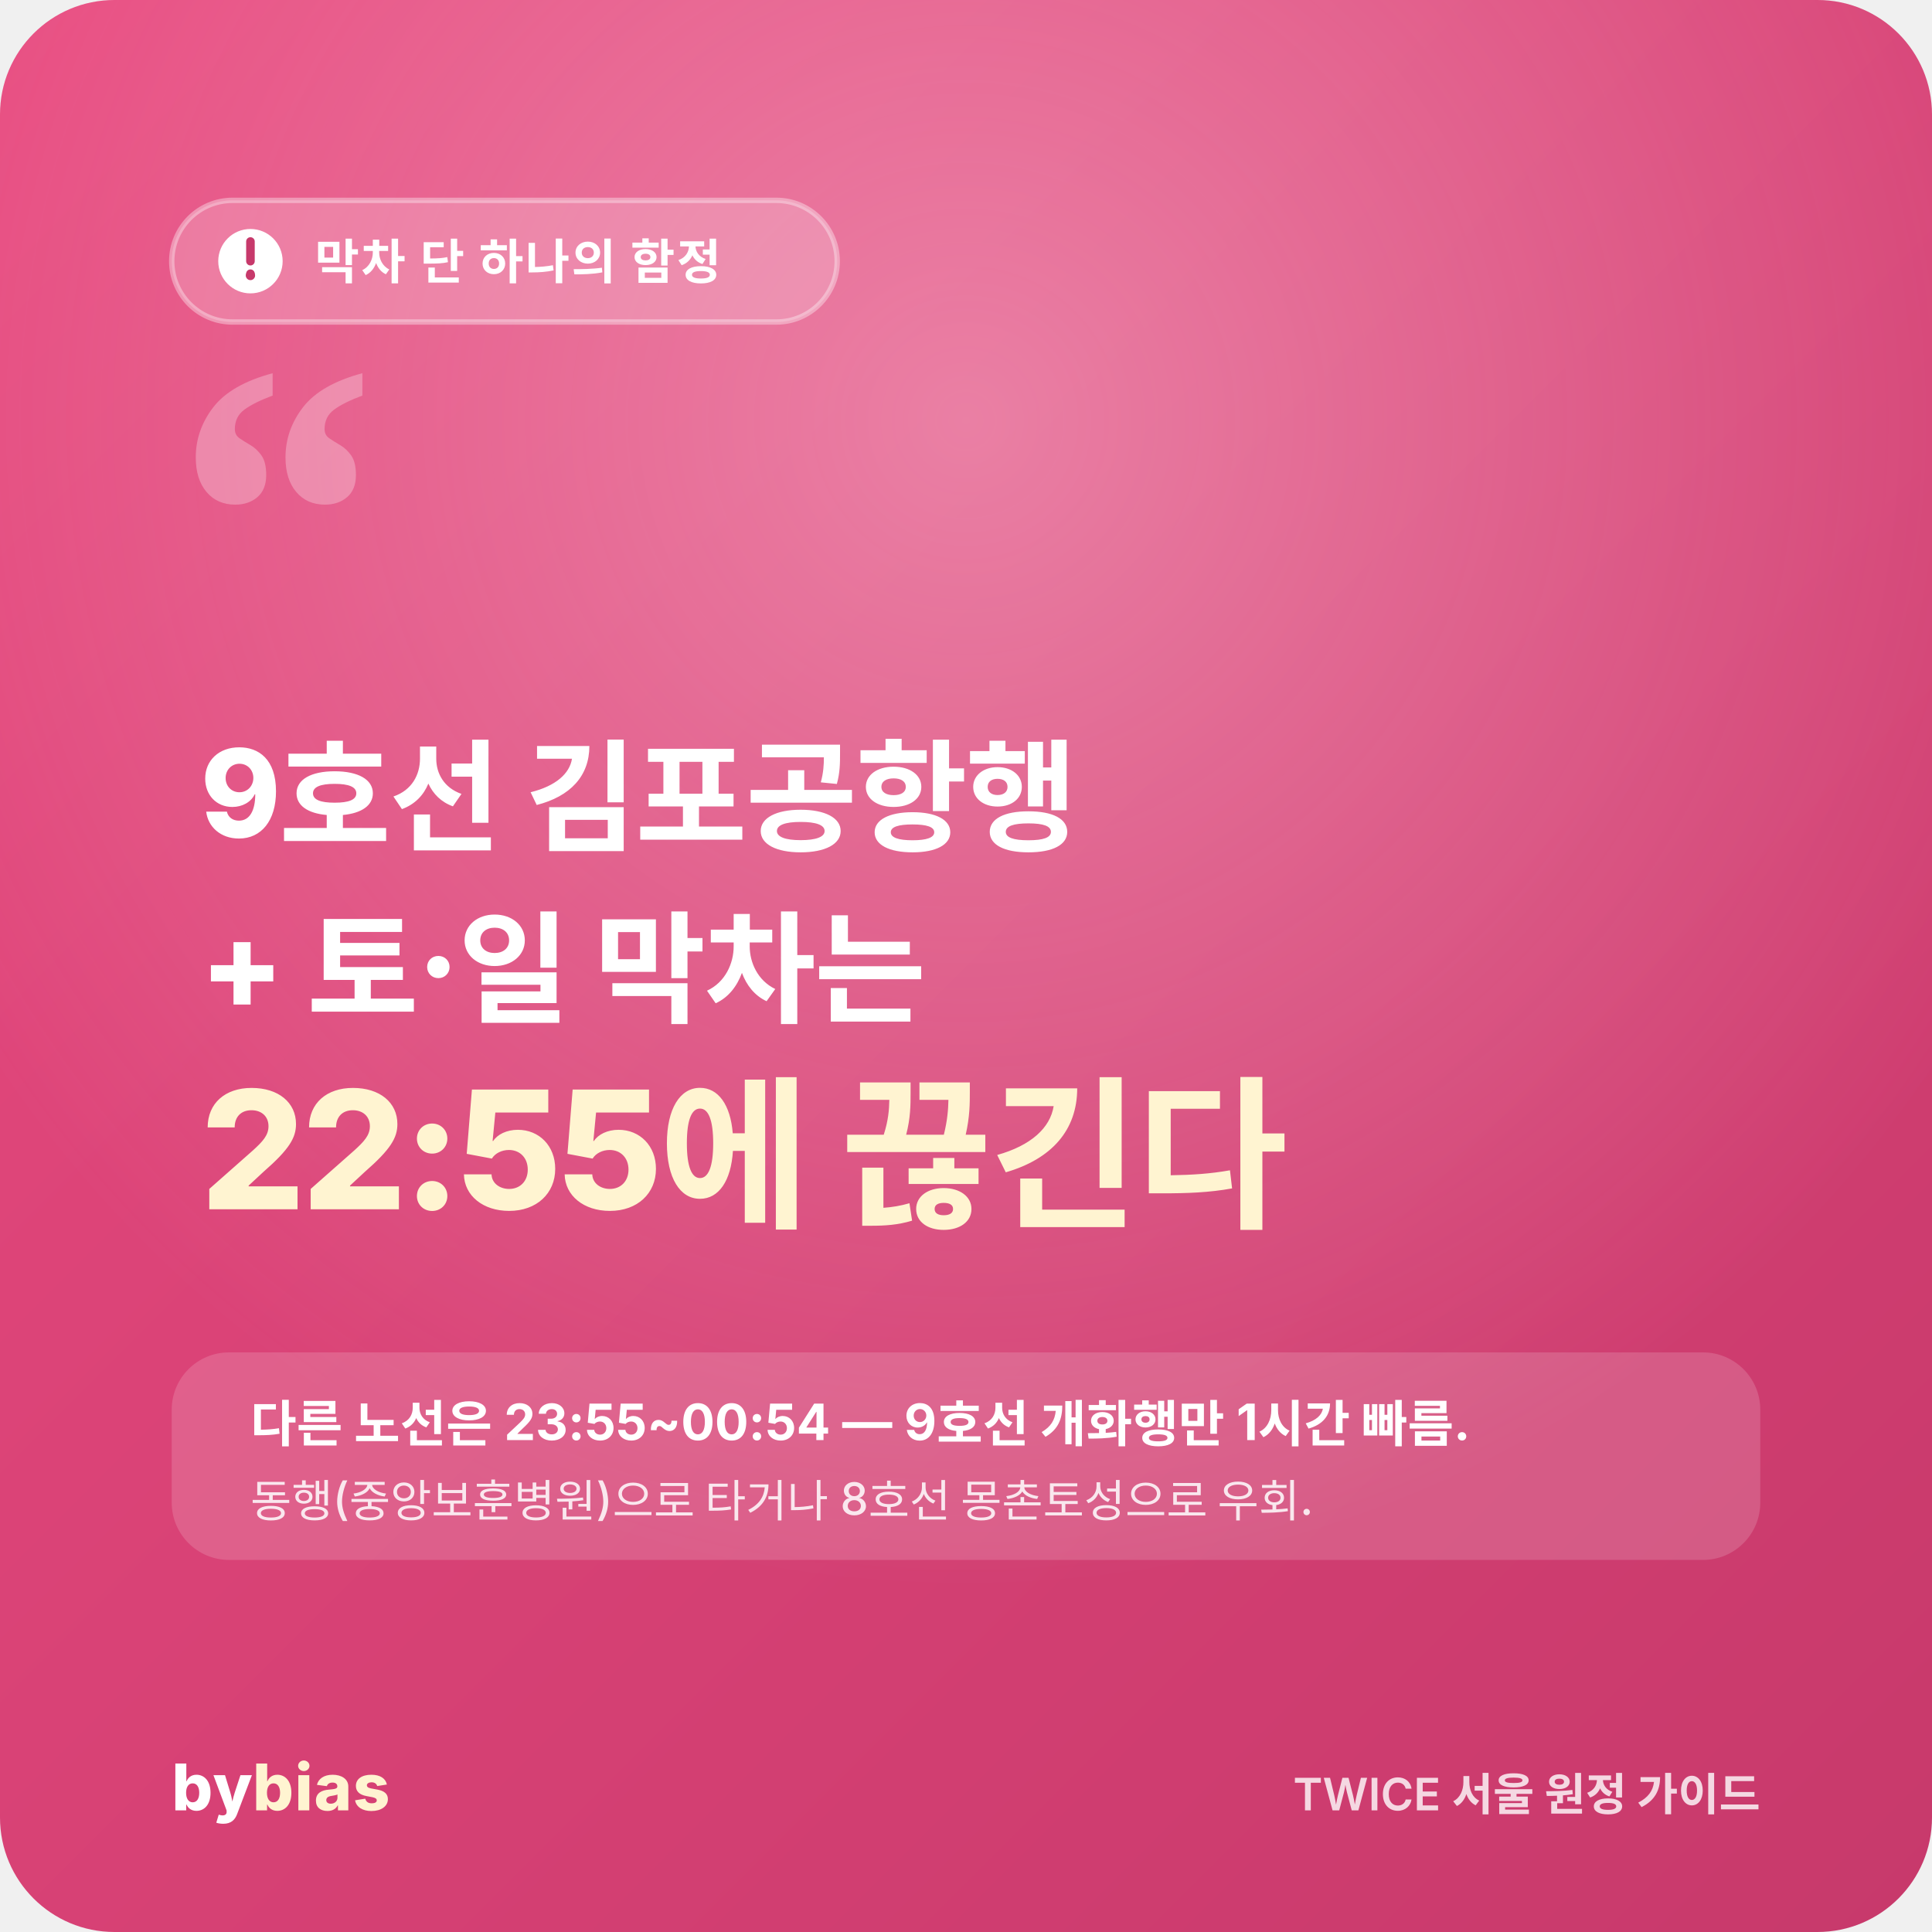
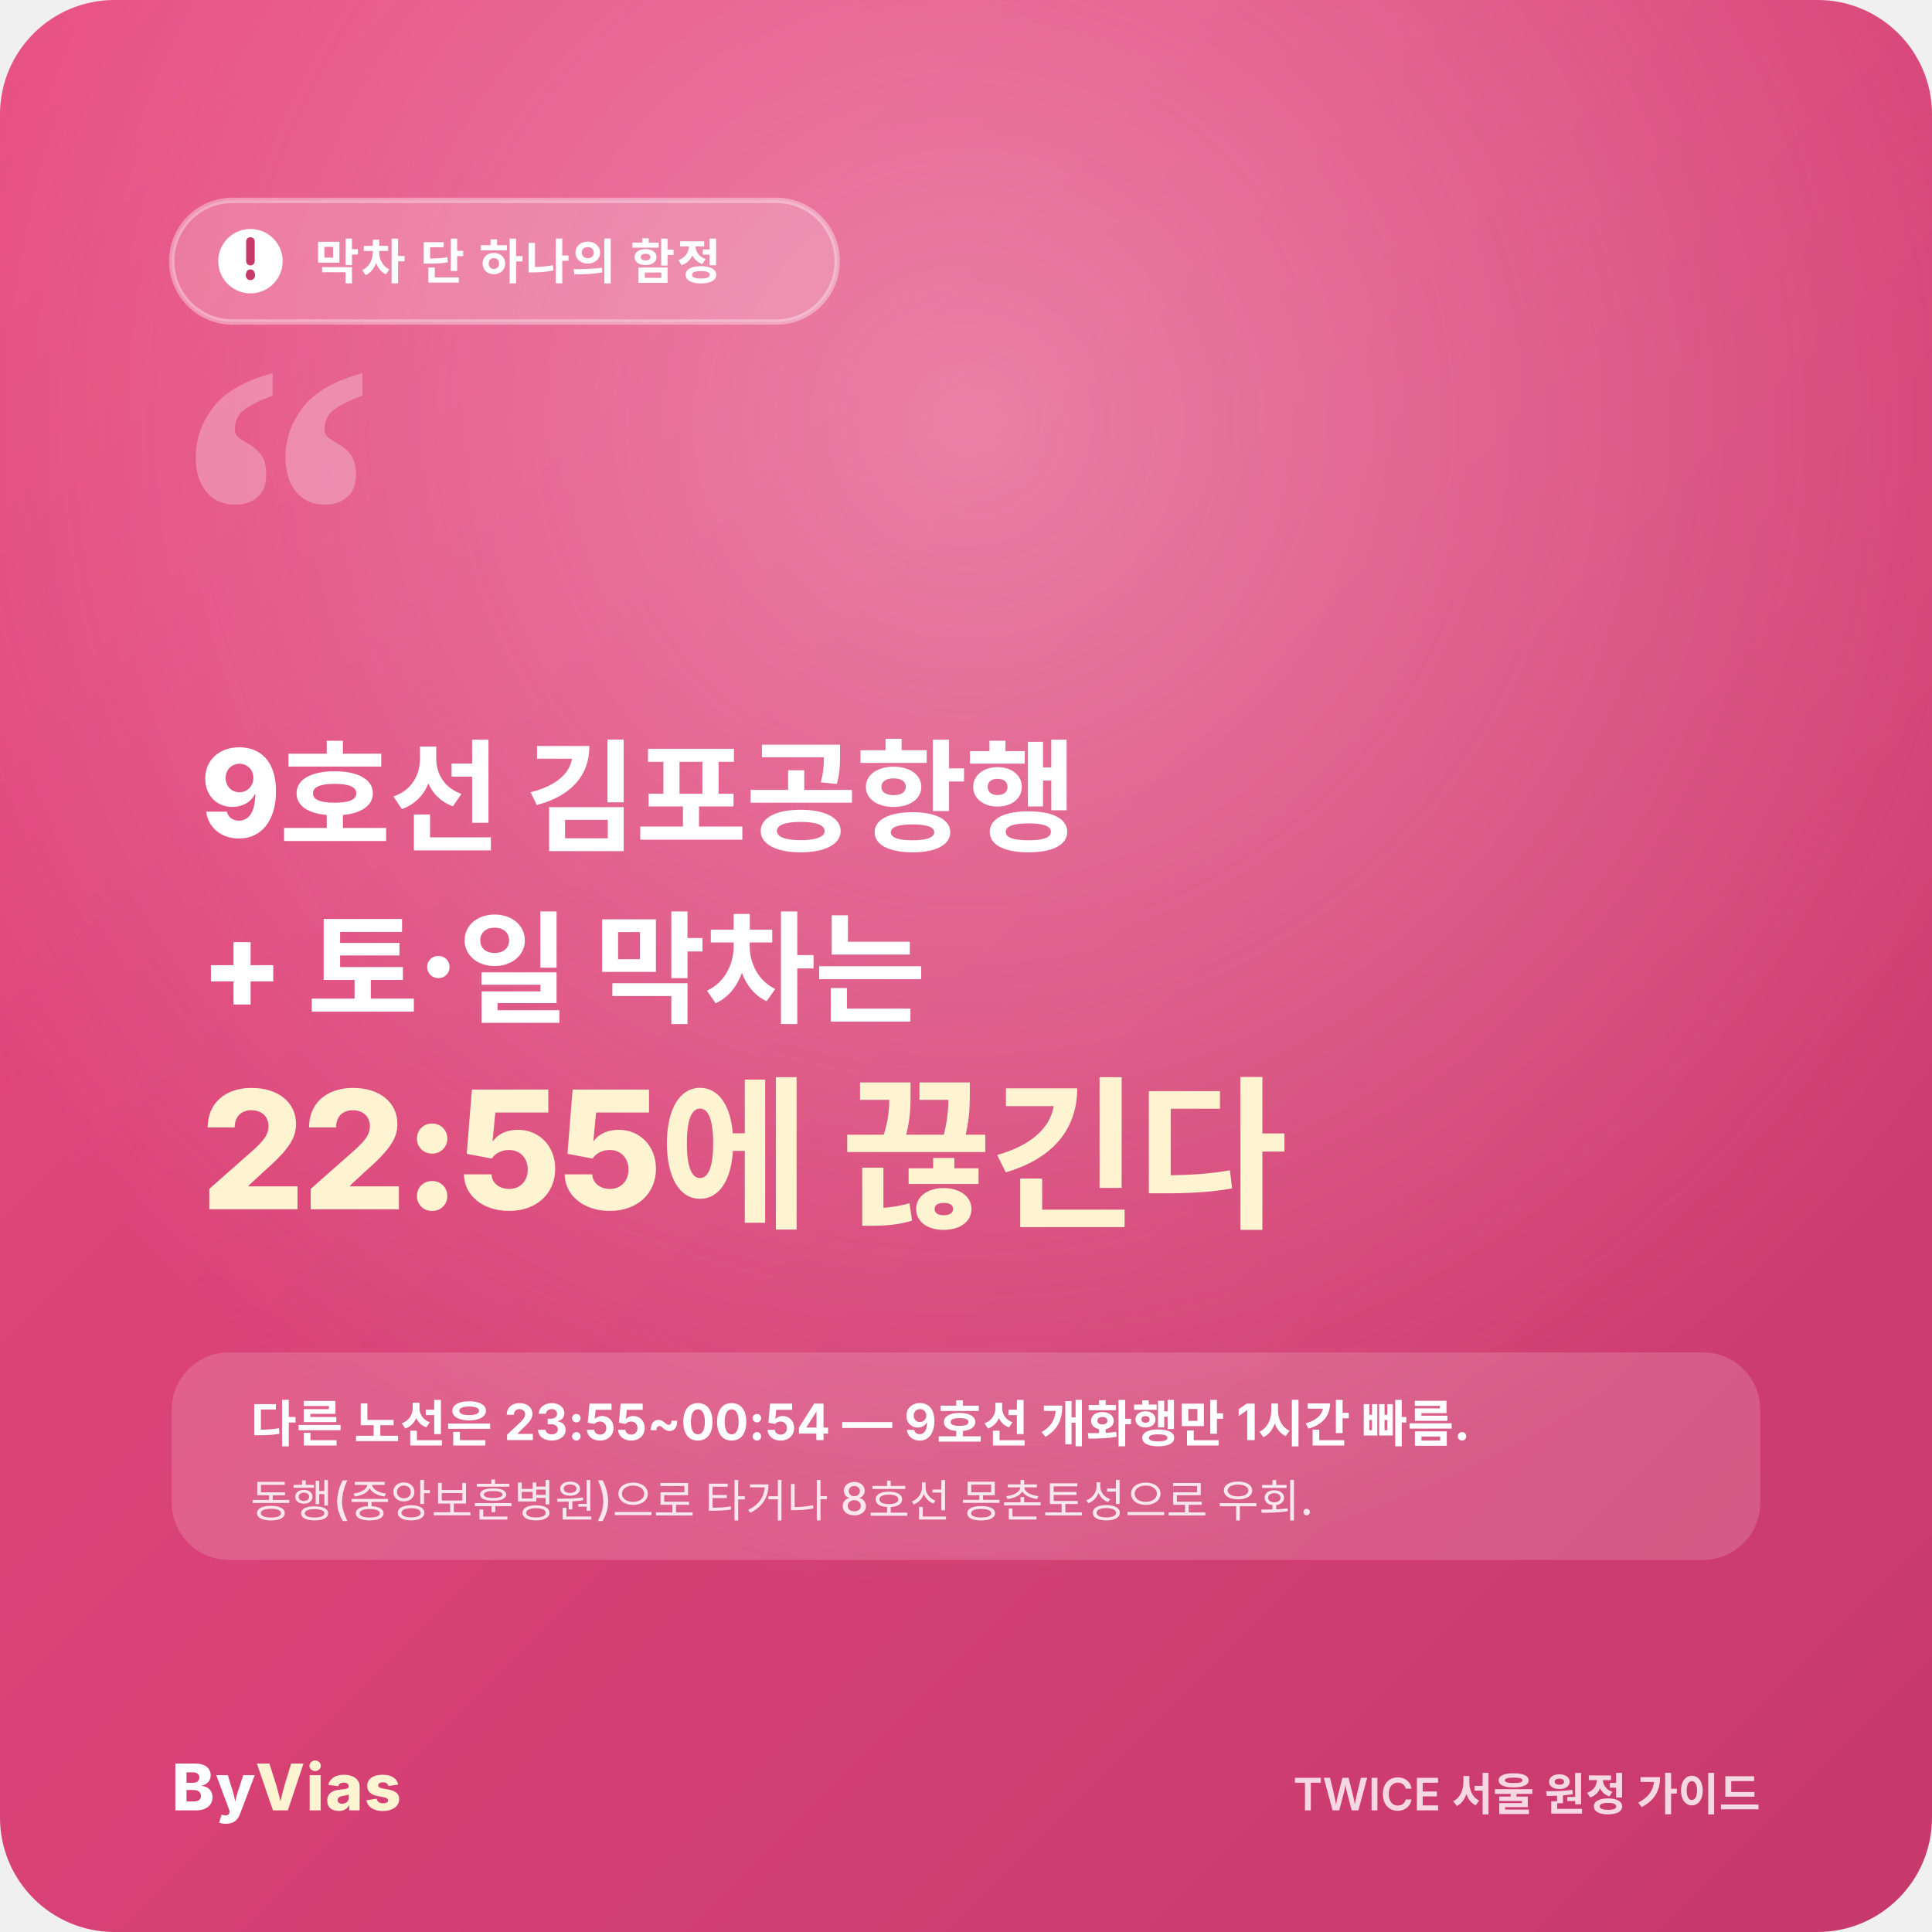
<svg xmlns="http://www.w3.org/2000/svg" viewBox="0 0 540 540" width="540" height="540" role="img" aria-label="Quote card: the one last-train trap">
  <defs>
    <linearGradient id="q-bg" x1="0" y1="0" x2="1" y2="1">
      <stop offset="0" stop-color="#E84A7F" />
      <stop offset="1" stop-color="#C7396B" />
    </linearGradient>
    <radialGradient id="q-glow" cx="50%" cy="22%" r="60%">
      <stop offset="0" stop-color="#FFD9E7" stop-opacity=".4" />
      <stop offset="1" stop-color="#FFD9E7" stop-opacity="0" />
    </radialGradient>
  </defs>
  <rect x="0" y="0" width="540" height="540" rx="32" fill="url(#q-bg)" />
  <rect x="0" y="0" width="540" height="540" rx="32" fill="url(#q-glow)" />
  <g transform="translate(48,56)">
    <rect x="0" y="0" width="186" height="34" rx="17" fill="rgba(255,255,255,0.2)" stroke="rgba(255,255,255,0.36)" stroke-width="1.5" />
    <circle cx="22" cy="17" r="9" fill="#fff" />
    <path d="M22 11.5 v5.5 M22 20.5 v0.4" stroke="#C7396B" stroke-width="2.4" stroke-linecap="round" />
    <circle cx="22" cy="21" r="1.3" fill="#C7396B" />
    <text x="40" y="22" font-family="-apple-system,'Apple SD Gothic Neo',sans-serif" font-size="13.5" font-weight="800" fill="#fff" letter-spacing="0.5">막차 단 하나의 함정</text>
  </g>
  <text x="48" y="190" font-family="Georgia,serif" font-size="120" font-weight="700" fill="rgba(255,255,255,0.28)">“</text>
  <g font-family="-apple-system,'Apple SD Gothic Neo',sans-serif" fill="#fff">
    <text x="56" y="234" font-size="34" font-weight="800" letter-spacing="-0.5">9호선 김포공항행</text>
    <text x="56" y="282" font-size="34" font-weight="800" letter-spacing="-0.5">+ 토·일 막차는</text>
    <text x="56" y="338" font-size="46" font-weight="800" letter-spacing="-1" fill="#FFF4D1">22:55에 끊긴다</text>
  </g>
  <g transform="translate(48,378)">
    <rect x="0" y="0" width="444" height="58" rx="16" fill="rgba(255,255,255,0.16)" />
    <text x="22" y="25" font-family="-apple-system,sans-serif" font-size="14" font-weight="700" fill="#fff">다른 노선은 23:55~00:54 — 9호선 개화행만 1시간 빠름.</text>
    <text x="22" y="46" font-family="-apple-system,sans-serif" font-size="12.5" font-weight="500" fill="rgba(255,255,255,0.85)">동행(중앙보훈병원)으로 타거나 8호선 몽촌토성으로 우회.</text>
  </g>
  <g transform="translate(48,486)">
-     <text x="0" y="20" font-family="-apple-system,sans-serif" font-size="18" font-weight="800" fill="#fff" letter-spacing="0.3">by<tspan fill="#FFF4D1">bias</tspan>
+     <text x="0" y="20" font-family="-apple-system,sans-serif" font-size="18" font-weight="800" fill="#fff" letter-spacing="0.3">By<tspan fill="#FFF4D1">Vias</tspan>
    </text>
    <text x="444" y="20" text-anchor="end" font-family="-apple-system,sans-serif" font-size="12.5" font-weight="600" fill="rgba(255,255,255,0.8)">TWICE 서울 원정 가이드</text>
  </g>
</svg>
